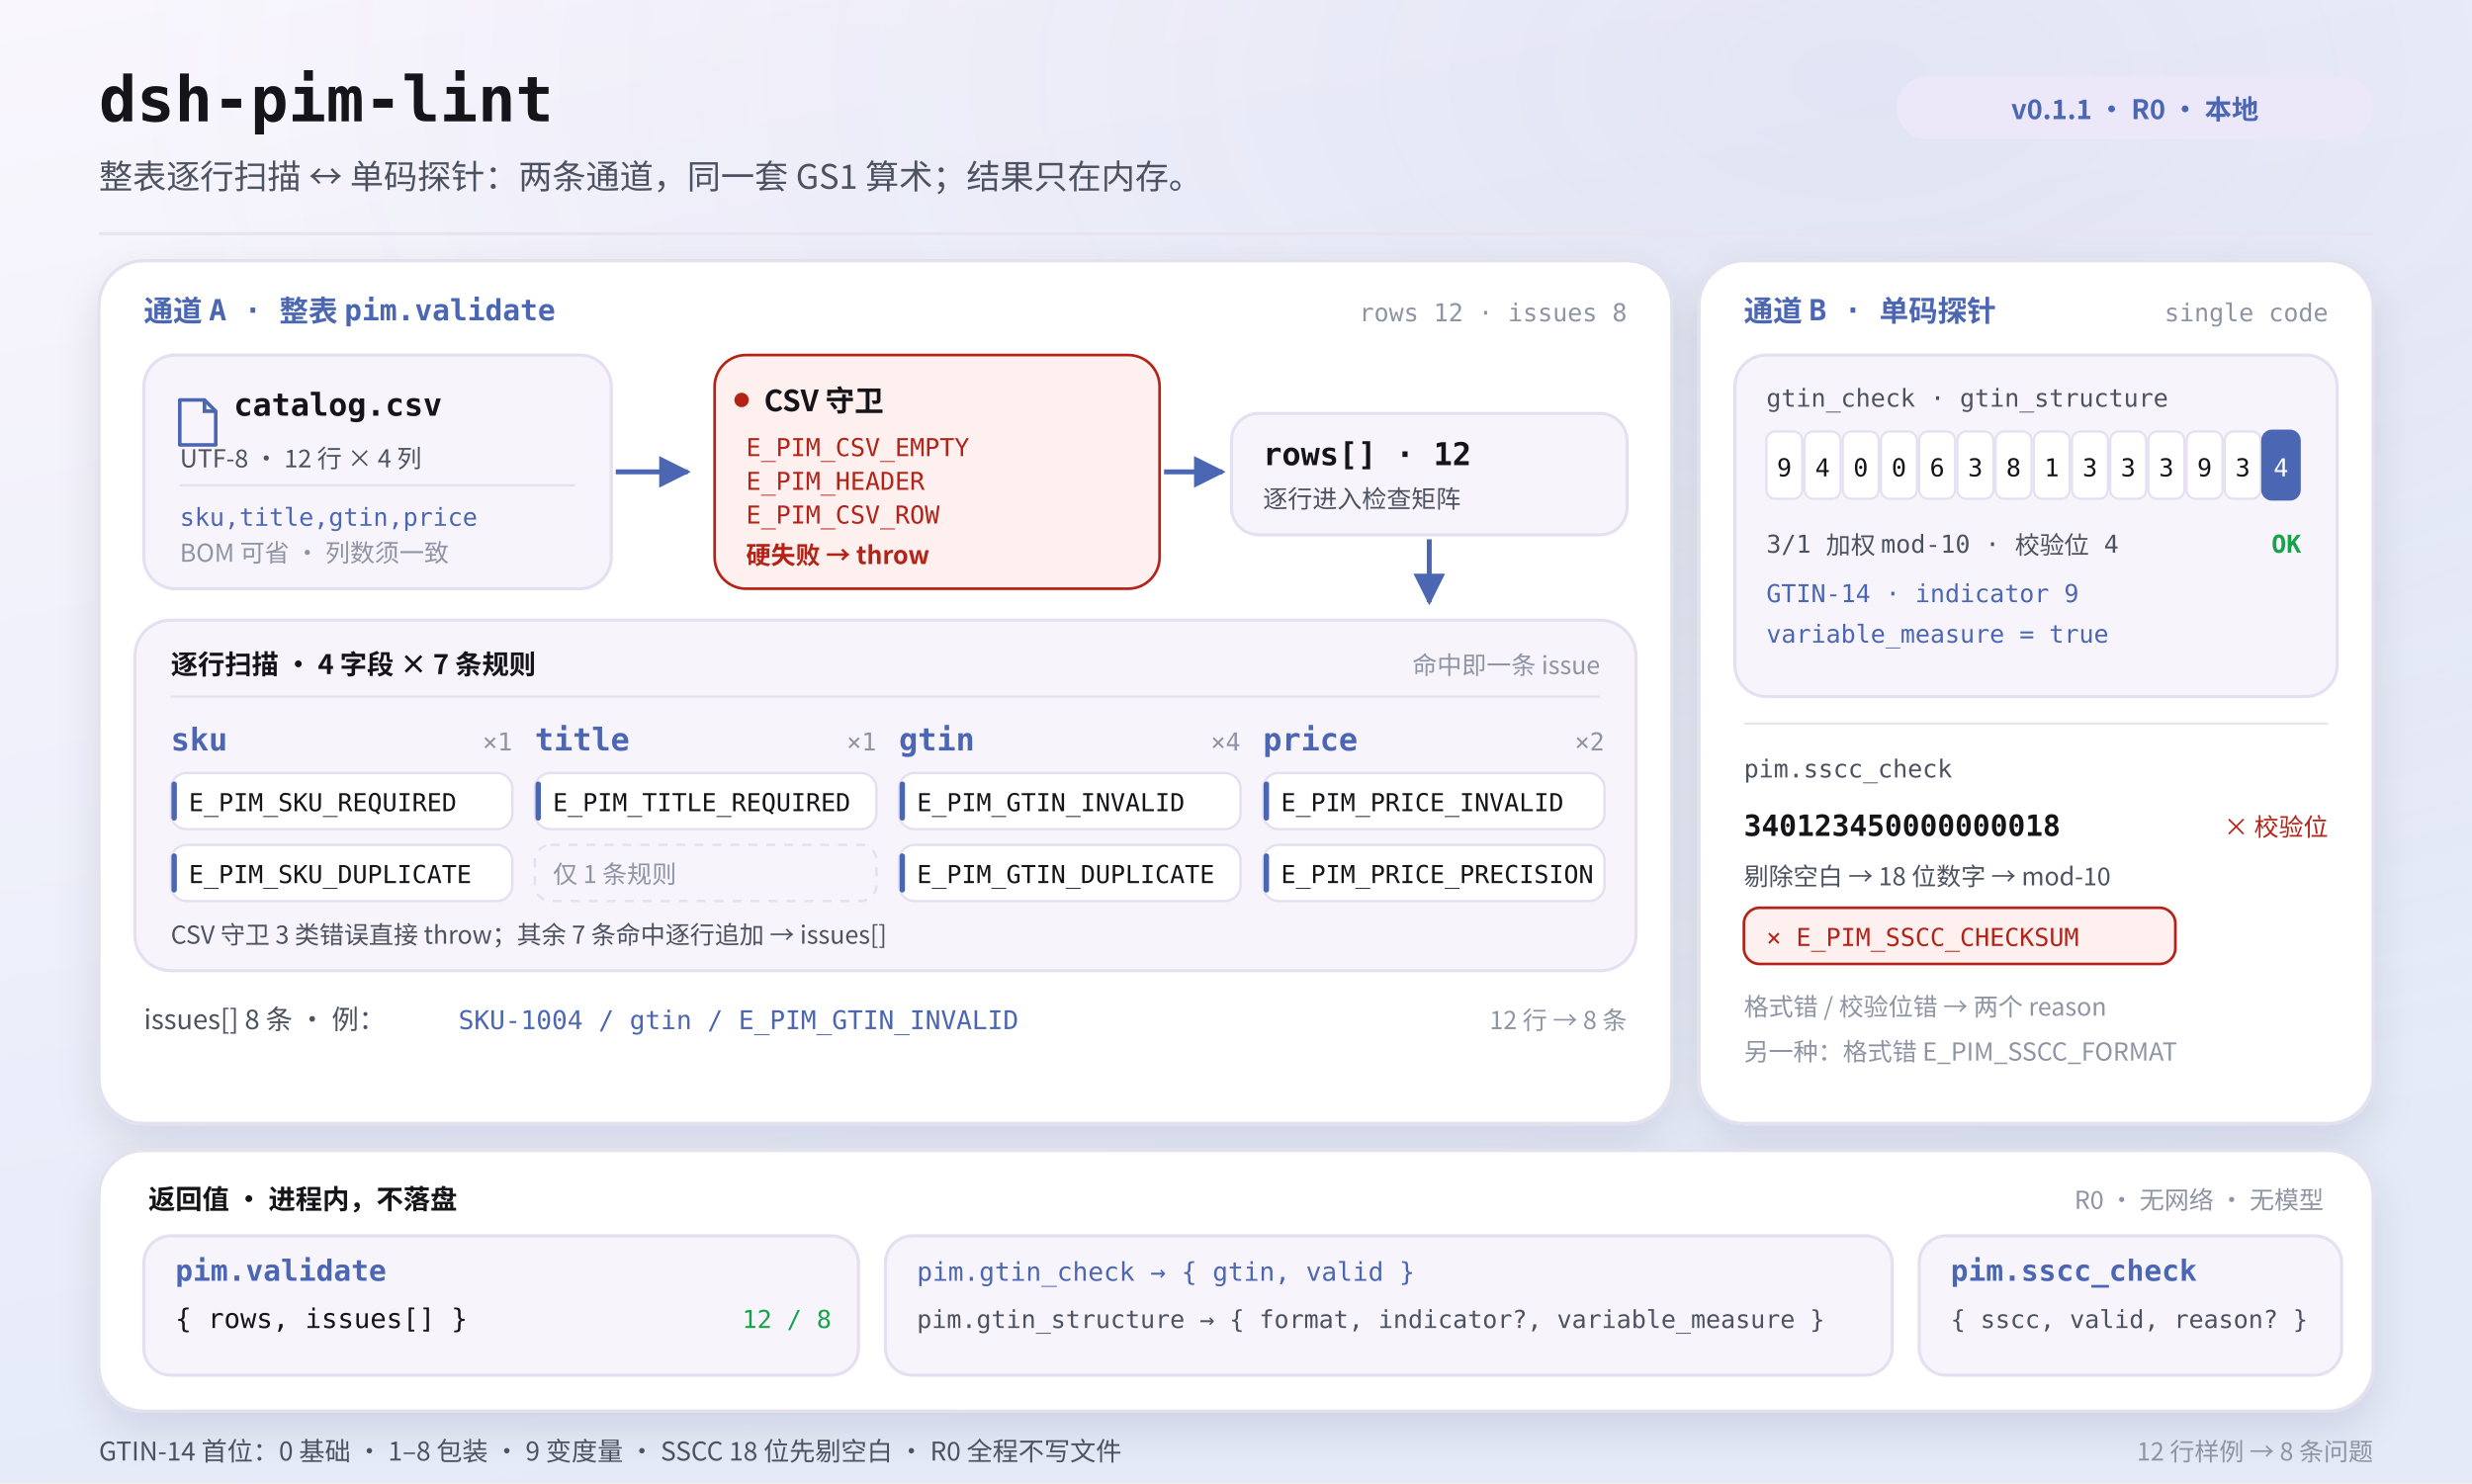
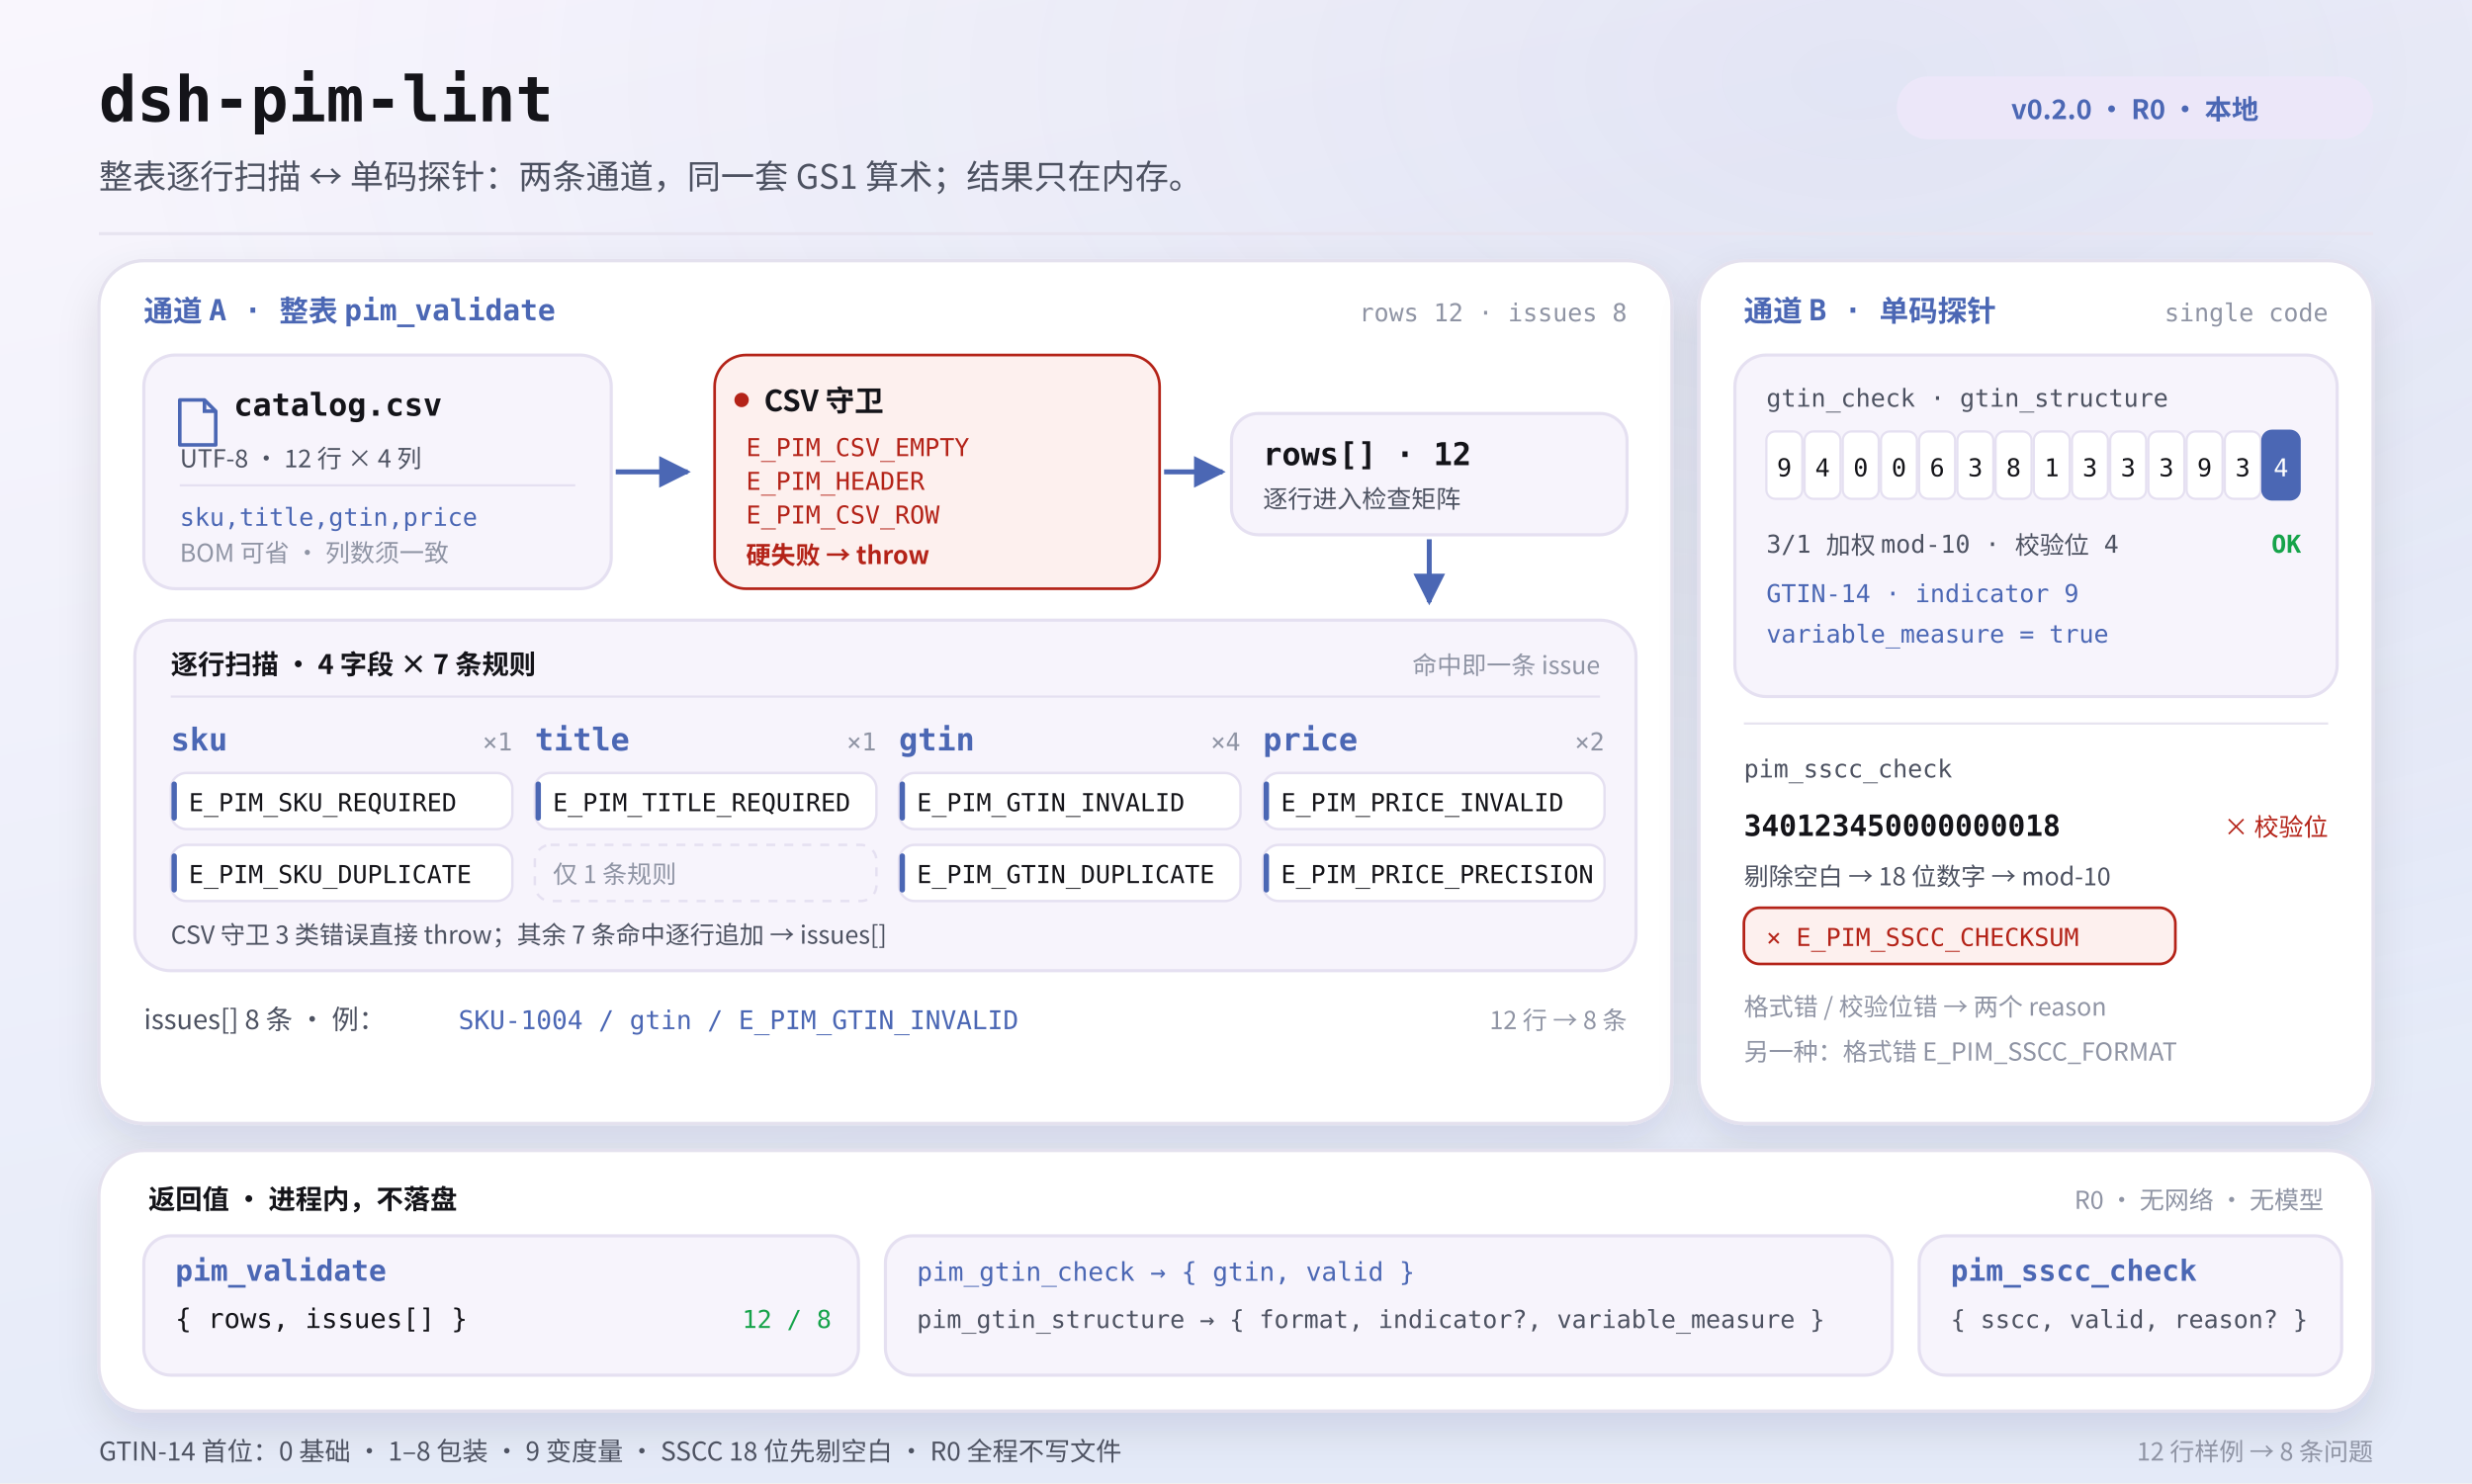
<svg xmlns="http://www.w3.org/2000/svg" width="1100" height="660" viewBox="0 0 1100 660" role="img" aria-labelledby="fig-title fig-desc">
  <defs>
    <linearGradient id="bg" x1="0" y1="0" x2="0.34" y2="1">
      <stop offset="0" stop-color="#f9f6fd" />
      <stop offset="1" stop-color="#e4eaf8" />
    </linearGradient>
    <radialGradient id="halo" cx="0.75" cy="0.05" r="0.7">
      <stop offset="0" stop-color="#4B67B4" stop-opacity="0.1" />
      <stop offset="1" stop-color="#4B67B4" stop-opacity="0" />
    </radialGradient>
    <filter id="soft" x="-12%" y="-18%" width="124%" height="142%">
      <feDropShadow dx="0" dy="8" stdDeviation="9" flood-color="#1b1735" flood-opacity="0.10" />
    </filter>
    <marker id="arr" viewBox="0 0 10 10" refX="9" refY="5" markerWidth="6.4" markerHeight="6.4" orient="auto-start-reverse">
      <path d="M0 0 L10 5 L0 10 z" fill="#4B67B4" />
    </marker>
  </defs>
  <rect x="0" y="0" width="1100" height="660" rx="0" fill="url(#bg)" />
  <rect x="0" y="0" width="1100" height="660" rx="0" fill="url(#halo)" />
  <text x="44" y="54" fill="#141419" font-family="'Consolas','SFMono-Regular','Menlo',ui-monospace,monospace" font-size="28" font-weight="700">dsh-pim-lint</text>
  <text x="44" y="84" fill="#4d5261" font-family="'Microsoft YaHei','PingFang SC','Noto Sans CJK SC','Segoe UI',sans-serif" font-size="15">整表逐行扫描 ↔ 单码探针：两条通道，同一套 GS1 算术；结果只在内存。</text>
  <rect x="844" y="34" width="212" height="28" rx="14" fill="#ece7f9" />
-   <text x="950" y="53" fill="#4B67B4" font-family="'Microsoft YaHei','PingFang SC','Noto Sans CJK SC','Segoe UI',sans-serif" font-size="12" font-weight="700" text-anchor="middle">v0.1.1 · R0 · 本地</text>
+   <text x="950" y="53" fill="#4B67B4" font-family="'Microsoft YaHei','PingFang SC','Noto Sans CJK SC','Segoe UI',sans-serif" font-size="12" font-weight="700" text-anchor="middle">v0.2.0 · R0 · 本地</text>
  <line x1="44" y1="104" x2="1056" y2="104" stroke="#e7e4f0" stroke-width="1.4" />
  <g filter="url(#soft)">
    <rect x="44" y="116" width="700" height="384" rx="20" fill="#ffffff" stroke="#e4e1ee" stroke-width="1.5" />
  </g>
-   <text x="64" y="143" fill="#4B67B4" font-family="'Consolas','SFMono-Regular','Menlo',ui-monospace,monospace" font-size="13" font-weight="700">通道 A · 整表 pim.validate</text>
+   <text x="64" y="143" fill="#4B67B4" font-family="'Consolas','SFMono-Regular','Menlo',ui-monospace,monospace" font-size="13" font-weight="700">通道 A · 整表 pim_validate</text>
  <text x="724" y="143" fill="#8f94a4" font-family="'Consolas','SFMono-Regular','Menlo',ui-monospace,monospace" font-size="11" text-anchor="end">rows 12 · issues 8</text>
  <rect x="64" y="158" width="208" height="104" rx="14" fill="#f7f4fc" stroke="#e5e0f1" stroke-width="1.4" />
  <path d="M80 178h11l5 5v15h-16z" fill="none" stroke="#4B67B4" stroke-width="1.6" stroke-linejoin="round" />
  <path d="M91 178v5h5" fill="none" stroke="#4B67B4" stroke-width="1.6" />
  <text x="104" y="185" fill="#141419" font-family="'Consolas','SFMono-Regular','Menlo',ui-monospace,monospace" font-size="14" font-weight="700">catalog.csv</text>
  <text x="80" y="208" fill="#4d5261" font-family="'Microsoft YaHei','PingFang SC','Noto Sans CJK SC','Segoe UI',sans-serif" font-size="11">UTF-8 · 12 行 × 4 列</text>
  <line x1="80" y1="216" x2="256" y2="216" stroke="#e5e0f1" stroke-width="1" />
  <text x="80" y="234" fill="#4B67B4" font-family="'Consolas','SFMono-Regular','Menlo',ui-monospace,monospace" font-size="11">sku,title,gtin,price</text>
  <text x="80" y="250" fill="#8f94a4" font-family="'Microsoft YaHei','PingFang SC','Noto Sans CJK SC','Segoe UI',sans-serif" font-size="11">BOM 可省 · 列数须一致</text>
  <line x1="274" y1="210" x2="306" y2="210" stroke="#4B67B4" stroke-width="2.2" marker-end="url(#arr)" />
  <rect x="318" y="158" width="198" height="104" rx="14" fill="#fdf0ee" stroke="#b42318" stroke-width="1.2" />
  <circle cx="330" cy="178" r="3.2" fill="#b42318" />
  <text x="340" y="183" fill="#141419" font-family="'Microsoft YaHei','PingFang SC','Noto Sans CJK SC','Segoe UI',sans-serif" font-size="13" font-weight="700">CSV 守卫</text>
  <text x="332" y="203" fill="#b42318" font-family="'Consolas','SFMono-Regular','Menlo',ui-monospace,monospace" font-size="11">E_PIM_CSV_EMPTY</text>
  <text x="332" y="218" fill="#b42318" font-family="'Consolas','SFMono-Regular','Menlo',ui-monospace,monospace" font-size="11">E_PIM_HEADER</text>
  <text x="332" y="233" fill="#b42318" font-family="'Consolas','SFMono-Regular','Menlo',ui-monospace,monospace" font-size="11">E_PIM_CSV_ROW</text>
  <text x="332" y="251" fill="#b42318" font-family="'Microsoft YaHei','PingFang SC','Noto Sans CJK SC','Segoe UI',sans-serif" font-size="11" font-weight="700">硬失败 → throw</text>
  <line x1="518" y1="210" x2="544" y2="210" stroke="#4B67B4" stroke-width="2.2" marker-end="url(#arr)" />
  <rect x="548" y="184" width="176" height="54" rx="12" fill="#f7f4fc" stroke="#e5e0f1" stroke-width="1.4" />
  <text x="562" y="207" fill="#141419" font-family="'Consolas','SFMono-Regular','Menlo',ui-monospace,monospace" font-size="14" font-weight="700">rows[] · 12</text>
  <text x="562" y="226" fill="#4d5261" font-family="'Microsoft YaHei','PingFang SC','Noto Sans CJK SC','Segoe UI',sans-serif" font-size="11">逐行进入检查矩阵</text>
  <path d="M636 240v28" fill="none" stroke="#4B67B4" stroke-width="2.2" marker-end="url(#arr)" />
  <rect x="60" y="276" width="668" height="156" rx="16" fill="#f7f4fc" stroke="#e5e0f1" stroke-width="1.4" />
  <text x="76" y="300" fill="#141419" font-family="'Microsoft YaHei','PingFang SC','Noto Sans CJK SC','Segoe UI',sans-serif" font-size="12" font-weight="700">逐行扫描 · 4 字段 × 7 条规则</text>
  <text x="712" y="300" fill="#8f94a4" font-family="'Microsoft YaHei','PingFang SC','Noto Sans CJK SC','Segoe UI',sans-serif" font-size="11" text-anchor="end">命中即一条 issue</text>
  <line x1="76" y1="310" x2="712" y2="310" stroke="#e5e0f1" stroke-width="1" />
  <text x="76" y="334" fill="#4B67B4" font-family="'Consolas','SFMono-Regular','Menlo',ui-monospace,monospace" font-size="14" font-weight="700">sku</text>
  <text x="228" y="334" fill="#8f94a4" font-family="'Consolas','SFMono-Regular','Menlo',ui-monospace,monospace" font-size="11" text-anchor="end">×1</text>
  <rect x="76" y="344" width="152" height="25" rx="7" fill="#ffffff" stroke="#e5e0f1" stroke-width="1.1" />
  <line x1="77.5" y1="349" x2="77.5" y2="364" stroke="#4B67B4" stroke-width="2.4" stroke-linecap="round" />
  <text x="84" y="361" fill="#141419" font-family="'Consolas','SFMono-Regular','Menlo',ui-monospace,monospace" font-size="11">E_PIM_SKU_REQUIRED</text>
  <rect x="76" y="376" width="152" height="25" rx="7" fill="#ffffff" stroke="#e5e0f1" stroke-width="1.1" />
  <line x1="77.5" y1="381" x2="77.5" y2="396" stroke="#4B67B4" stroke-width="2.4" stroke-linecap="round" />
  <text x="84" y="393" fill="#141419" font-family="'Consolas','SFMono-Regular','Menlo',ui-monospace,monospace" font-size="11">E_PIM_SKU_DUPLICATE</text>
  <text x="238" y="334" fill="#4B67B4" font-family="'Consolas','SFMono-Regular','Menlo',ui-monospace,monospace" font-size="14" font-weight="700">title</text>
  <text x="390" y="334" fill="#8f94a4" font-family="'Consolas','SFMono-Regular','Menlo',ui-monospace,monospace" font-size="11" text-anchor="end">×1</text>
  <rect x="238" y="344" width="152" height="25" rx="7" fill="#ffffff" stroke="#e5e0f1" stroke-width="1.1" />
  <line x1="239.5" y1="349" x2="239.5" y2="364" stroke="#4B67B4" stroke-width="2.4" stroke-linecap="round" />
  <text x="246" y="361" fill="#141419" font-family="'Consolas','SFMono-Regular','Menlo',ui-monospace,monospace" font-size="11">E_PIM_TITLE_REQUIRED</text>
  <rect x="238" y="376" width="152" height="25" rx="7" fill="none" stroke="#e5e0f1" stroke-width="1.1" stroke-dasharray="4 4" />
  <text x="246" y="393" fill="#8f94a4" font-family="'Microsoft YaHei','PingFang SC','Noto Sans CJK SC','Segoe UI',sans-serif" font-size="11">仅 1 条规则</text>
  <text x="400" y="334" fill="#4B67B4" font-family="'Consolas','SFMono-Regular','Menlo',ui-monospace,monospace" font-size="14" font-weight="700">gtin</text>
  <text x="552" y="334" fill="#8f94a4" font-family="'Consolas','SFMono-Regular','Menlo',ui-monospace,monospace" font-size="11" text-anchor="end">×4</text>
  <rect x="400" y="344" width="152" height="25" rx="7" fill="#ffffff" stroke="#e5e0f1" stroke-width="1.1" />
  <line x1="401.5" y1="349" x2="401.5" y2="364" stroke="#4B67B4" stroke-width="2.4" stroke-linecap="round" />
  <text x="408" y="361" fill="#141419" font-family="'Consolas','SFMono-Regular','Menlo',ui-monospace,monospace" font-size="11">E_PIM_GTIN_INVALID</text>
  <rect x="400" y="376" width="152" height="25" rx="7" fill="#ffffff" stroke="#e5e0f1" stroke-width="1.1" />
  <line x1="401.5" y1="381" x2="401.5" y2="396" stroke="#4B67B4" stroke-width="2.4" stroke-linecap="round" />
  <text x="408" y="393" fill="#141419" font-family="'Consolas','SFMono-Regular','Menlo',ui-monospace,monospace" font-size="11">E_PIM_GTIN_DUPLICATE</text>
  <text x="562" y="334" fill="#4B67B4" font-family="'Consolas','SFMono-Regular','Menlo',ui-monospace,monospace" font-size="14" font-weight="700">price</text>
  <text x="714" y="334" fill="#8f94a4" font-family="'Consolas','SFMono-Regular','Menlo',ui-monospace,monospace" font-size="11" text-anchor="end">×2</text>
  <rect x="562" y="344" width="152" height="25" rx="7" fill="#ffffff" stroke="#e5e0f1" stroke-width="1.1" />
  <line x1="563.5" y1="349" x2="563.5" y2="364" stroke="#4B67B4" stroke-width="2.4" stroke-linecap="round" />
  <text x="570" y="361" fill="#141419" font-family="'Consolas','SFMono-Regular','Menlo',ui-monospace,monospace" font-size="11">E_PIM_PRICE_INVALID</text>
  <rect x="562" y="376" width="152" height="25" rx="7" fill="#ffffff" stroke="#e5e0f1" stroke-width="1.1" />
  <line x1="563.5" y1="381" x2="563.5" y2="396" stroke="#4B67B4" stroke-width="2.4" stroke-linecap="round" />
  <text x="570" y="393" fill="#141419" font-family="'Consolas','SFMono-Regular','Menlo',ui-monospace,monospace" font-size="11">E_PIM_PRICE_PRECISION</text>
  <text x="76" y="420" fill="#4d5261" font-family="'Microsoft YaHei','PingFang SC','Noto Sans CJK SC','Segoe UI',sans-serif" font-size="11">CSV 守卫 3 类错误直接 throw；其余 7 条命中逐行追加 → issues[]</text>
  <text x="64" y="458" fill="#4d5261" font-family="'Microsoft YaHei','PingFang SC','Noto Sans CJK SC','Segoe UI',sans-serif" font-size="12">issues[] 8 条 · 例：</text>
  <text x="204" y="458" fill="#4B67B4" font-family="'Consolas','SFMono-Regular','Menlo',ui-monospace,monospace" font-size="11.5">SKU-1004 / gtin / E_PIM_GTIN_INVALID</text>
  <text x="724" y="458" fill="#8f94a4" font-family="'Microsoft YaHei','PingFang SC','Noto Sans CJK SC','Segoe UI',sans-serif" font-size="11" text-anchor="end">12 行 → 8 条</text>
  <g filter="url(#soft)">
    <rect x="756" y="116" width="300" height="384" rx="20" fill="#ffffff" stroke="#e4e1ee" stroke-width="1.5" />
  </g>
  <text x="776" y="143" fill="#4B67B4" font-family="'Consolas','SFMono-Regular','Menlo',ui-monospace,monospace" font-size="13" font-weight="700">通道 B · 单码探针</text>
  <text x="1036" y="143" fill="#8f94a4" font-family="'Consolas','SFMono-Regular','Menlo',ui-monospace,monospace" font-size="11" text-anchor="end">single code</text>
  <rect x="772" y="158" width="268" height="152" rx="14" fill="#f7f4fc" stroke="#e5e0f1" stroke-width="1.4" />
  <text x="786" y="181" fill="#4d5261" font-family="'Consolas','SFMono-Regular','Menlo',ui-monospace,monospace" font-size="11">gtin_check · gtin_structure</text>
  <rect x="786" y="192" width="16" height="30" rx="4" fill="#ffffff" stroke="#e5e0f1" stroke-width="1" />
  <text x="794.0" y="212" fill="#141419" font-family="'Consolas','SFMono-Regular','Menlo',ui-monospace,monospace" font-size="11" text-anchor="middle">9</text>
  <rect x="803" y="192" width="16" height="30" rx="4" fill="#ffffff" stroke="#e5e0f1" stroke-width="1" />
  <text x="811.0" y="212" fill="#141419" font-family="'Consolas','SFMono-Regular','Menlo',ui-monospace,monospace" font-size="11" text-anchor="middle">4</text>
  <rect x="820" y="192" width="16" height="30" rx="4" fill="#ffffff" stroke="#e5e0f1" stroke-width="1" />
  <text x="828.0" y="212" fill="#141419" font-family="'Consolas','SFMono-Regular','Menlo',ui-monospace,monospace" font-size="11" text-anchor="middle">0</text>
  <rect x="837" y="192" width="16" height="30" rx="4" fill="#ffffff" stroke="#e5e0f1" stroke-width="1" />
  <text x="845.0" y="212" fill="#141419" font-family="'Consolas','SFMono-Regular','Menlo',ui-monospace,monospace" font-size="11" text-anchor="middle">0</text>
  <rect x="854" y="192" width="16" height="30" rx="4" fill="#ffffff" stroke="#e5e0f1" stroke-width="1" />
  <text x="862.0" y="212" fill="#141419" font-family="'Consolas','SFMono-Regular','Menlo',ui-monospace,monospace" font-size="11" text-anchor="middle">6</text>
  <rect x="871" y="192" width="16" height="30" rx="4" fill="#ffffff" stroke="#e5e0f1" stroke-width="1" />
  <text x="879.0" y="212" fill="#141419" font-family="'Consolas','SFMono-Regular','Menlo',ui-monospace,monospace" font-size="11" text-anchor="middle">3</text>
  <rect x="888" y="192" width="16" height="30" rx="4" fill="#ffffff" stroke="#e5e0f1" stroke-width="1" />
  <text x="896.0" y="212" fill="#141419" font-family="'Consolas','SFMono-Regular','Menlo',ui-monospace,monospace" font-size="11" text-anchor="middle">8</text>
  <rect x="905" y="192" width="16" height="30" rx="4" fill="#ffffff" stroke="#e5e0f1" stroke-width="1" />
  <text x="913.0" y="212" fill="#141419" font-family="'Consolas','SFMono-Regular','Menlo',ui-monospace,monospace" font-size="11" text-anchor="middle">1</text>
  <rect x="922" y="192" width="16" height="30" rx="4" fill="#ffffff" stroke="#e5e0f1" stroke-width="1" />
  <text x="930.0" y="212" fill="#141419" font-family="'Consolas','SFMono-Regular','Menlo',ui-monospace,monospace" font-size="11" text-anchor="middle">3</text>
  <rect x="939" y="192" width="16" height="30" rx="4" fill="#ffffff" stroke="#e5e0f1" stroke-width="1" />
  <text x="947.0" y="212" fill="#141419" font-family="'Consolas','SFMono-Regular','Menlo',ui-monospace,monospace" font-size="11" text-anchor="middle">3</text>
  <rect x="956" y="192" width="16" height="30" rx="4" fill="#ffffff" stroke="#e5e0f1" stroke-width="1" />
  <text x="964.0" y="212" fill="#141419" font-family="'Consolas','SFMono-Regular','Menlo',ui-monospace,monospace" font-size="11" text-anchor="middle">3</text>
  <rect x="973" y="192" width="16" height="30" rx="4" fill="#ffffff" stroke="#e5e0f1" stroke-width="1" />
  <text x="981.0" y="212" fill="#141419" font-family="'Consolas','SFMono-Regular','Menlo',ui-monospace,monospace" font-size="11" text-anchor="middle">9</text>
  <rect x="990" y="192" width="16" height="30" rx="4" fill="#ffffff" stroke="#e5e0f1" stroke-width="1" />
  <text x="998.0" y="212" fill="#141419" font-family="'Consolas','SFMono-Regular','Menlo',ui-monospace,monospace" font-size="11" text-anchor="middle">3</text>
  <rect x="1007" y="192" width="16" height="30" rx="4" fill="#4B67B4" stroke="#4B67B4" stroke-width="1.6" />
  <text x="1015.0" y="212" fill="#ffffff" font-family="'Consolas','SFMono-Regular','Menlo',ui-monospace,monospace" font-size="11" text-anchor="middle">4</text>
  <text x="786" y="246" fill="#4d5261" font-family="'Consolas','SFMono-Regular','Menlo',ui-monospace,monospace" font-size="11">3/1 加权 mod-10 · 校验位 4</text>
  <text x="1024" y="246" fill="#16a34a" font-family="'Consolas','SFMono-Regular','Menlo',ui-monospace,monospace" font-size="11" font-weight="700" text-anchor="end">OK</text>
  <text x="786" y="268" fill="#4B67B4" font-family="'Consolas','SFMono-Regular','Menlo',ui-monospace,monospace" font-size="11">GTIN-14 · indicator 9</text>
  <text x="786" y="286" fill="#4B67B4" font-family="'Consolas','SFMono-Regular','Menlo',ui-monospace,monospace" font-size="11">variable_measure = true</text>
  <line x1="776" y1="322" x2="1036" y2="322" stroke="#e7e4f0" stroke-width="1" />
-   <text x="776" y="346" fill="#4d5261" font-family="'Consolas','SFMono-Regular','Menlo',ui-monospace,monospace" font-size="11">pim.sscc_check</text>
+   <text x="776" y="346" fill="#4d5261" font-family="'Consolas','SFMono-Regular','Menlo',ui-monospace,monospace" font-size="11">pim_sscc_check</text>
  <text x="776" y="372" fill="#141419" font-family="'Consolas','SFMono-Regular','Menlo',ui-monospace,monospace" font-size="13" font-weight="700">340123450000000018</text>
  <text x="1036" y="372" fill="#b42318" font-family="'Microsoft YaHei','PingFang SC','Noto Sans CJK SC','Segoe UI',sans-serif" font-size="11" text-anchor="end">× 校验位</text>
  <text x="776" y="394" fill="#4d5261" font-family="'Microsoft YaHei','PingFang SC','Noto Sans CJK SC','Segoe UI',sans-serif" font-size="11">剔除空白 → 18 位数字 → mod-10</text>
  <rect x="776" y="404" width="192" height="25" rx="7" fill="#fdf0ee" stroke="#b42318" stroke-width="1.2" />
  <text x="786" y="421" fill="#b42318" font-family="'Consolas','SFMono-Regular','Menlo',ui-monospace,monospace" font-size="11">× E_PIM_SSCC_CHECKSUM</text>
  <text x="776" y="452" fill="#8f94a4" font-family="'Microsoft YaHei','PingFang SC','Noto Sans CJK SC','Segoe UI',sans-serif" font-size="11">格式错 / 校验位错 → 两个 reason</text>
  <text x="776" y="472" fill="#8f94a4" font-family="'Microsoft YaHei','PingFang SC','Noto Sans CJK SC','Segoe UI',sans-serif" font-size="11">另一种：格式错 E_PIM_SSCC_FORMAT</text>
  <g filter="url(#soft)">
    <rect x="44" y="512" width="1012" height="116" rx="20" fill="#ffffff" stroke="#e4e1ee" stroke-width="1.5" />
  </g>
  <text x="66" y="538" fill="#141419" font-family="'Microsoft YaHei','PingFang SC','Noto Sans CJK SC','Segoe UI',sans-serif" font-size="12" font-weight="700">返回值 · 进程内，不落盘</text>
  <text x="1034" y="538" fill="#8f94a4" font-family="'Microsoft YaHei','PingFang SC','Noto Sans CJK SC','Segoe UI',sans-serif" font-size="11" text-anchor="end">R0 · 无网络 · 无模型</text>
  <rect x="64" y="550" width="318" height="62" rx="12" fill="#f7f4fc" stroke="#e5e0f1" stroke-width="1.4" />
-   <text x="78" y="570" fill="#4B67B4" font-family="'Consolas','SFMono-Regular','Menlo',ui-monospace,monospace" font-size="13" font-weight="700">pim.validate</text>
+   <text x="78" y="570" fill="#4B67B4" font-family="'Consolas','SFMono-Regular','Menlo',ui-monospace,monospace" font-size="13" font-weight="700">pim_validate</text>
  <text x="78" y="591" fill="#141419" font-family="'Consolas','SFMono-Regular','Menlo',ui-monospace,monospace" font-size="12">{ rows, issues[] }</text>
  <text x="370" y="591" fill="#16a34a" font-family="'Consolas','SFMono-Regular','Menlo',ui-monospace,monospace" font-size="11" text-anchor="end">12 / 8</text>
  <rect x="394" y="550" width="448" height="62" rx="12" fill="#f7f4fc" stroke="#e5e0f1" stroke-width="1.4" />
-   <text x="408" y="570" fill="#4B67B4" font-family="'Consolas','SFMono-Regular','Menlo',ui-monospace,monospace" font-size="11.5">pim.gtin_check   → { gtin, valid }</text>
-   <text x="408" y="591" fill="#4d5261" font-family="'Consolas','SFMono-Regular','Menlo',ui-monospace,monospace" font-size="11">pim.gtin_structure → { format, indicator?, variable_measure }</text>
+   <text x="408" y="570" fill="#4B67B4" font-family="'Consolas','SFMono-Regular','Menlo',ui-monospace,monospace" font-size="11.5">pim_gtin_check   → { gtin, valid }</text>
+   <text x="408" y="591" fill="#4d5261" font-family="'Consolas','SFMono-Regular','Menlo',ui-monospace,monospace" font-size="11">pim_gtin_structure → { format, indicator?, variable_measure }</text>
  <rect x="854" y="550" width="188" height="62" rx="12" fill="#f7f4fc" stroke="#e5e0f1" stroke-width="1.4" />
-   <text x="868" y="570" fill="#4B67B4" font-family="'Consolas','SFMono-Regular','Menlo',ui-monospace,monospace" font-size="13" font-weight="700">pim.sscc_check</text>
+   <text x="868" y="570" fill="#4B67B4" font-family="'Consolas','SFMono-Regular','Menlo',ui-monospace,monospace" font-size="13" font-weight="700">pim_sscc_check</text>
  <text x="868" y="591" fill="#4d5261" font-family="'Consolas','SFMono-Regular','Menlo',ui-monospace,monospace" font-size="11">{ sscc, valid, reason? }</text>
  <text x="44" y="650" fill="#4d5261" font-family="'Microsoft YaHei','PingFang SC','Noto Sans CJK SC','Segoe UI',sans-serif" font-size="11.5">GTIN-14 首位：0 基础 · 1–8 包装 · 9 变度量 · SSCC 18 位先剔空白 · R0 全程不写文件</text>
  <text x="1056" y="650" fill="#8f94a4" font-family="'Microsoft YaHei','PingFang SC','Noto Sans CJK SC','Segoe UI',sans-serif" font-size="11" text-anchor="end">12 行样例 → 8 条问题</text>
</svg>
